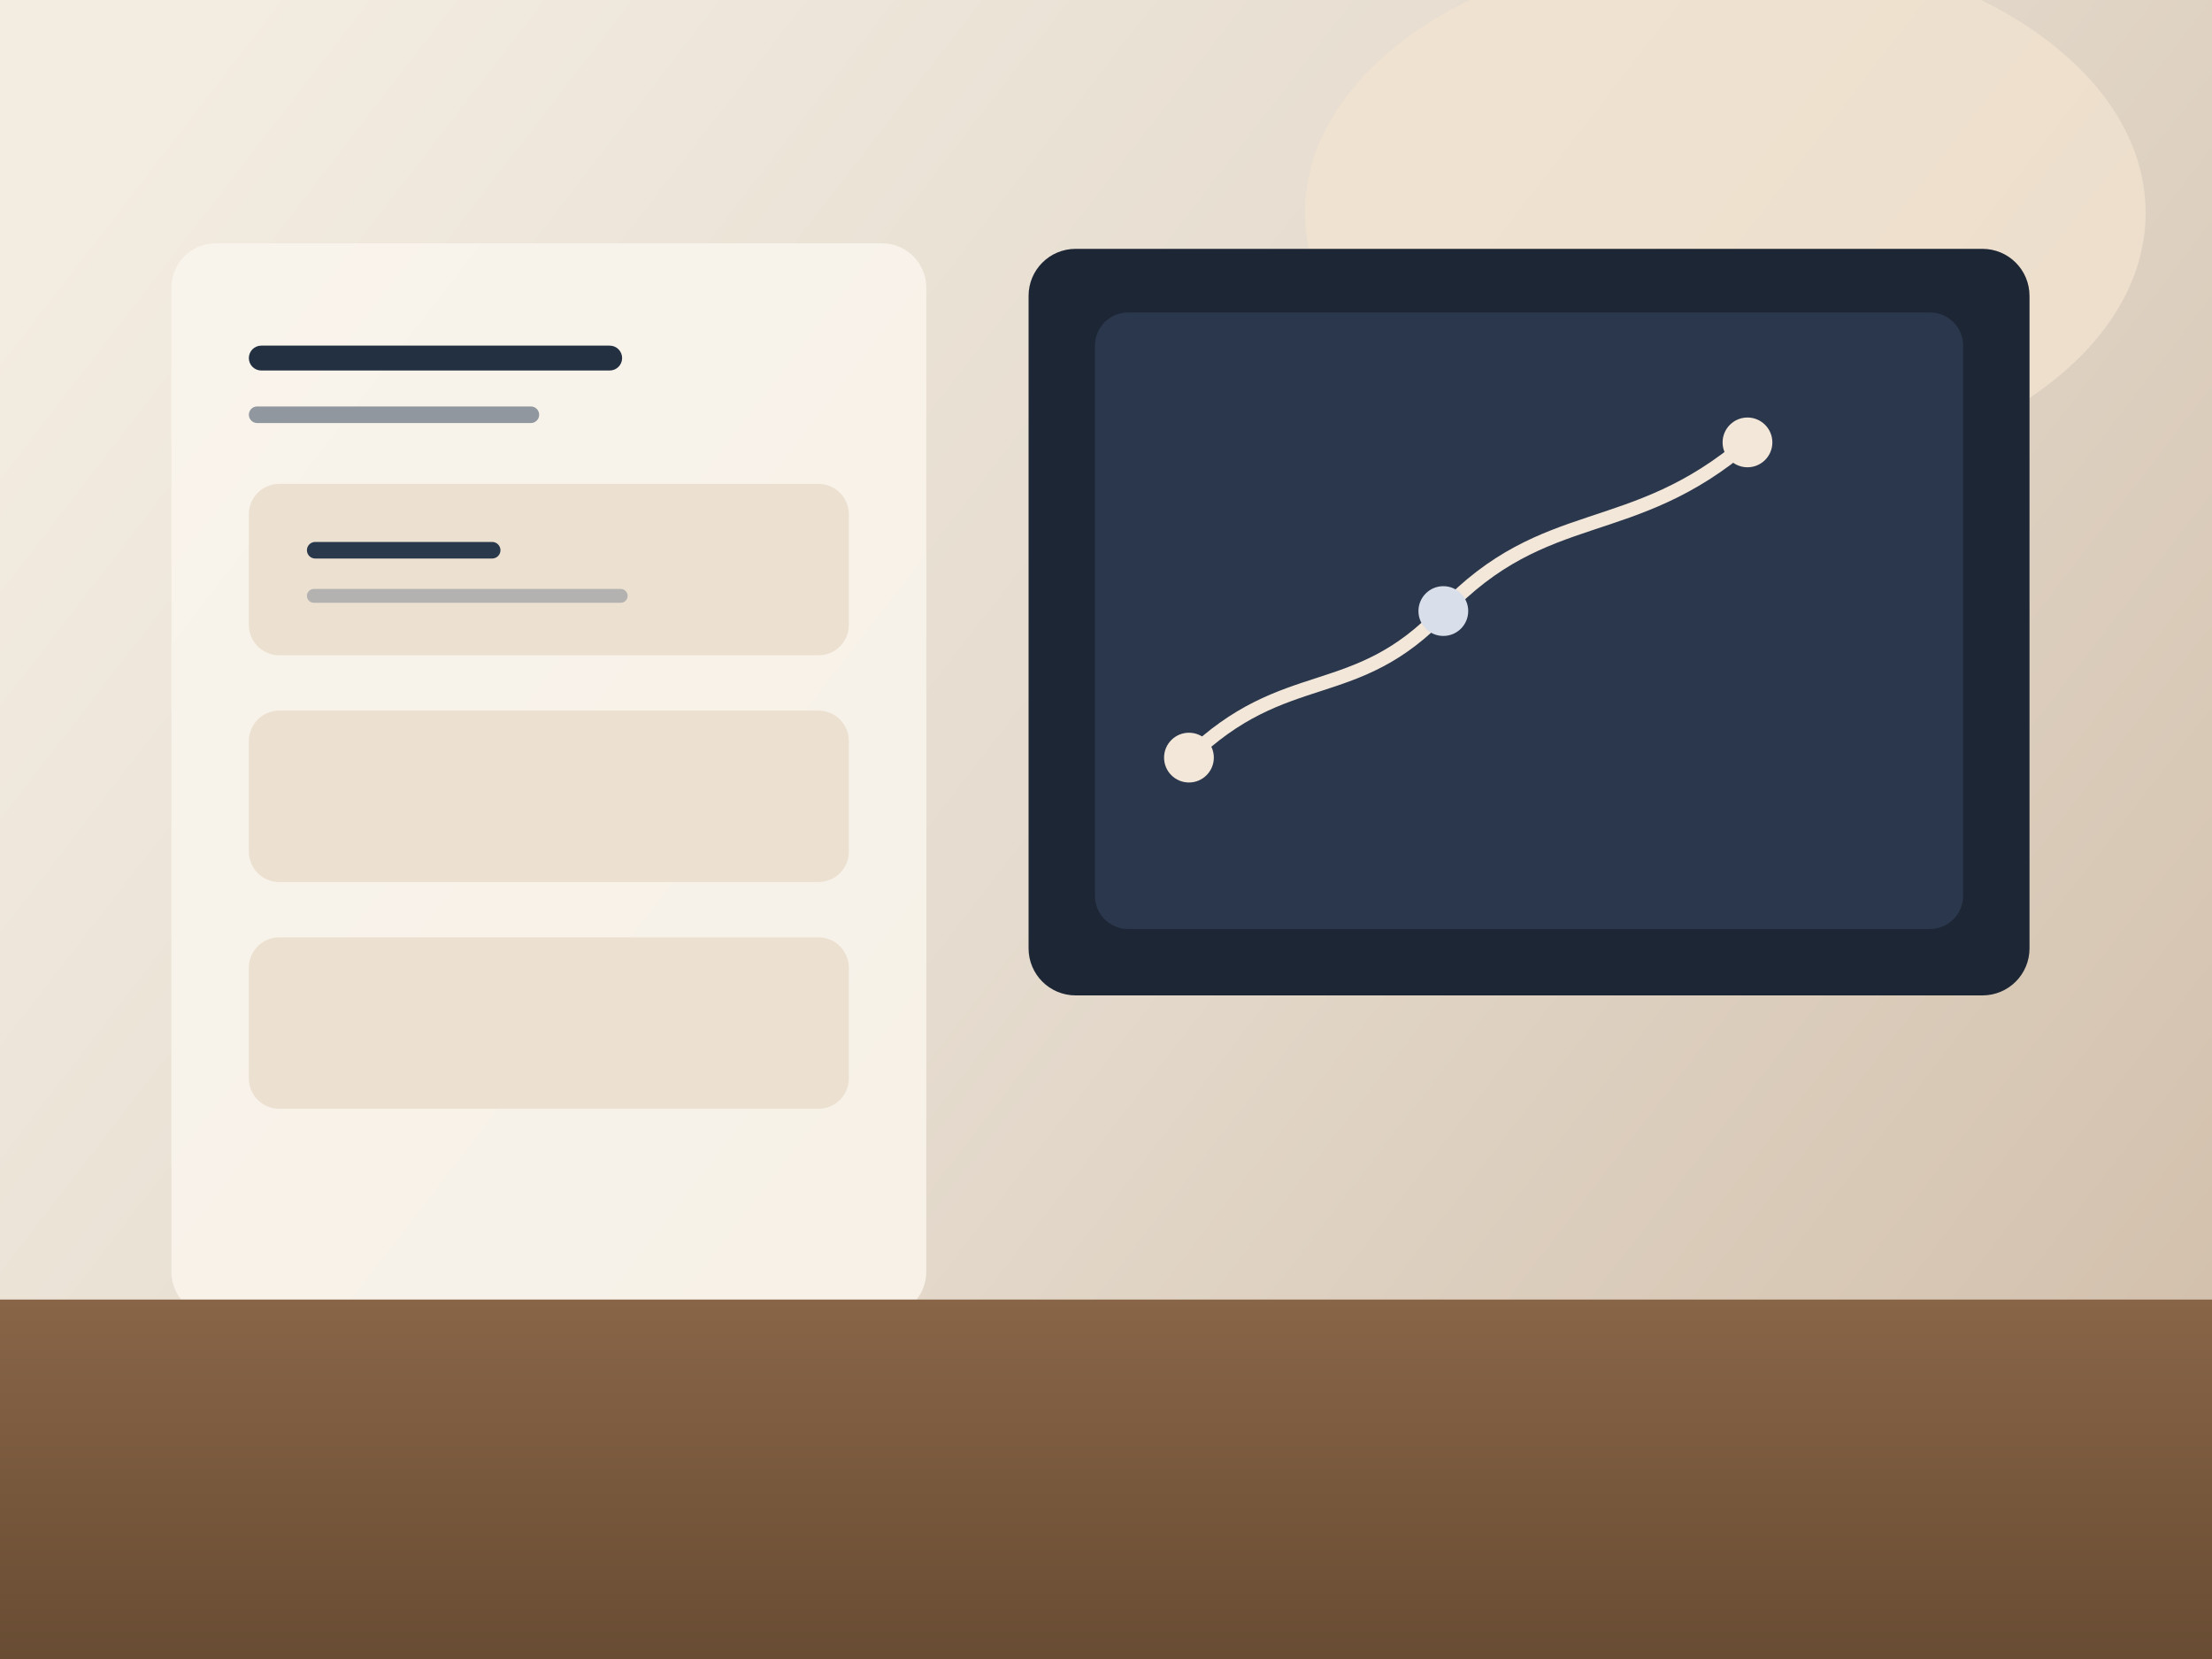
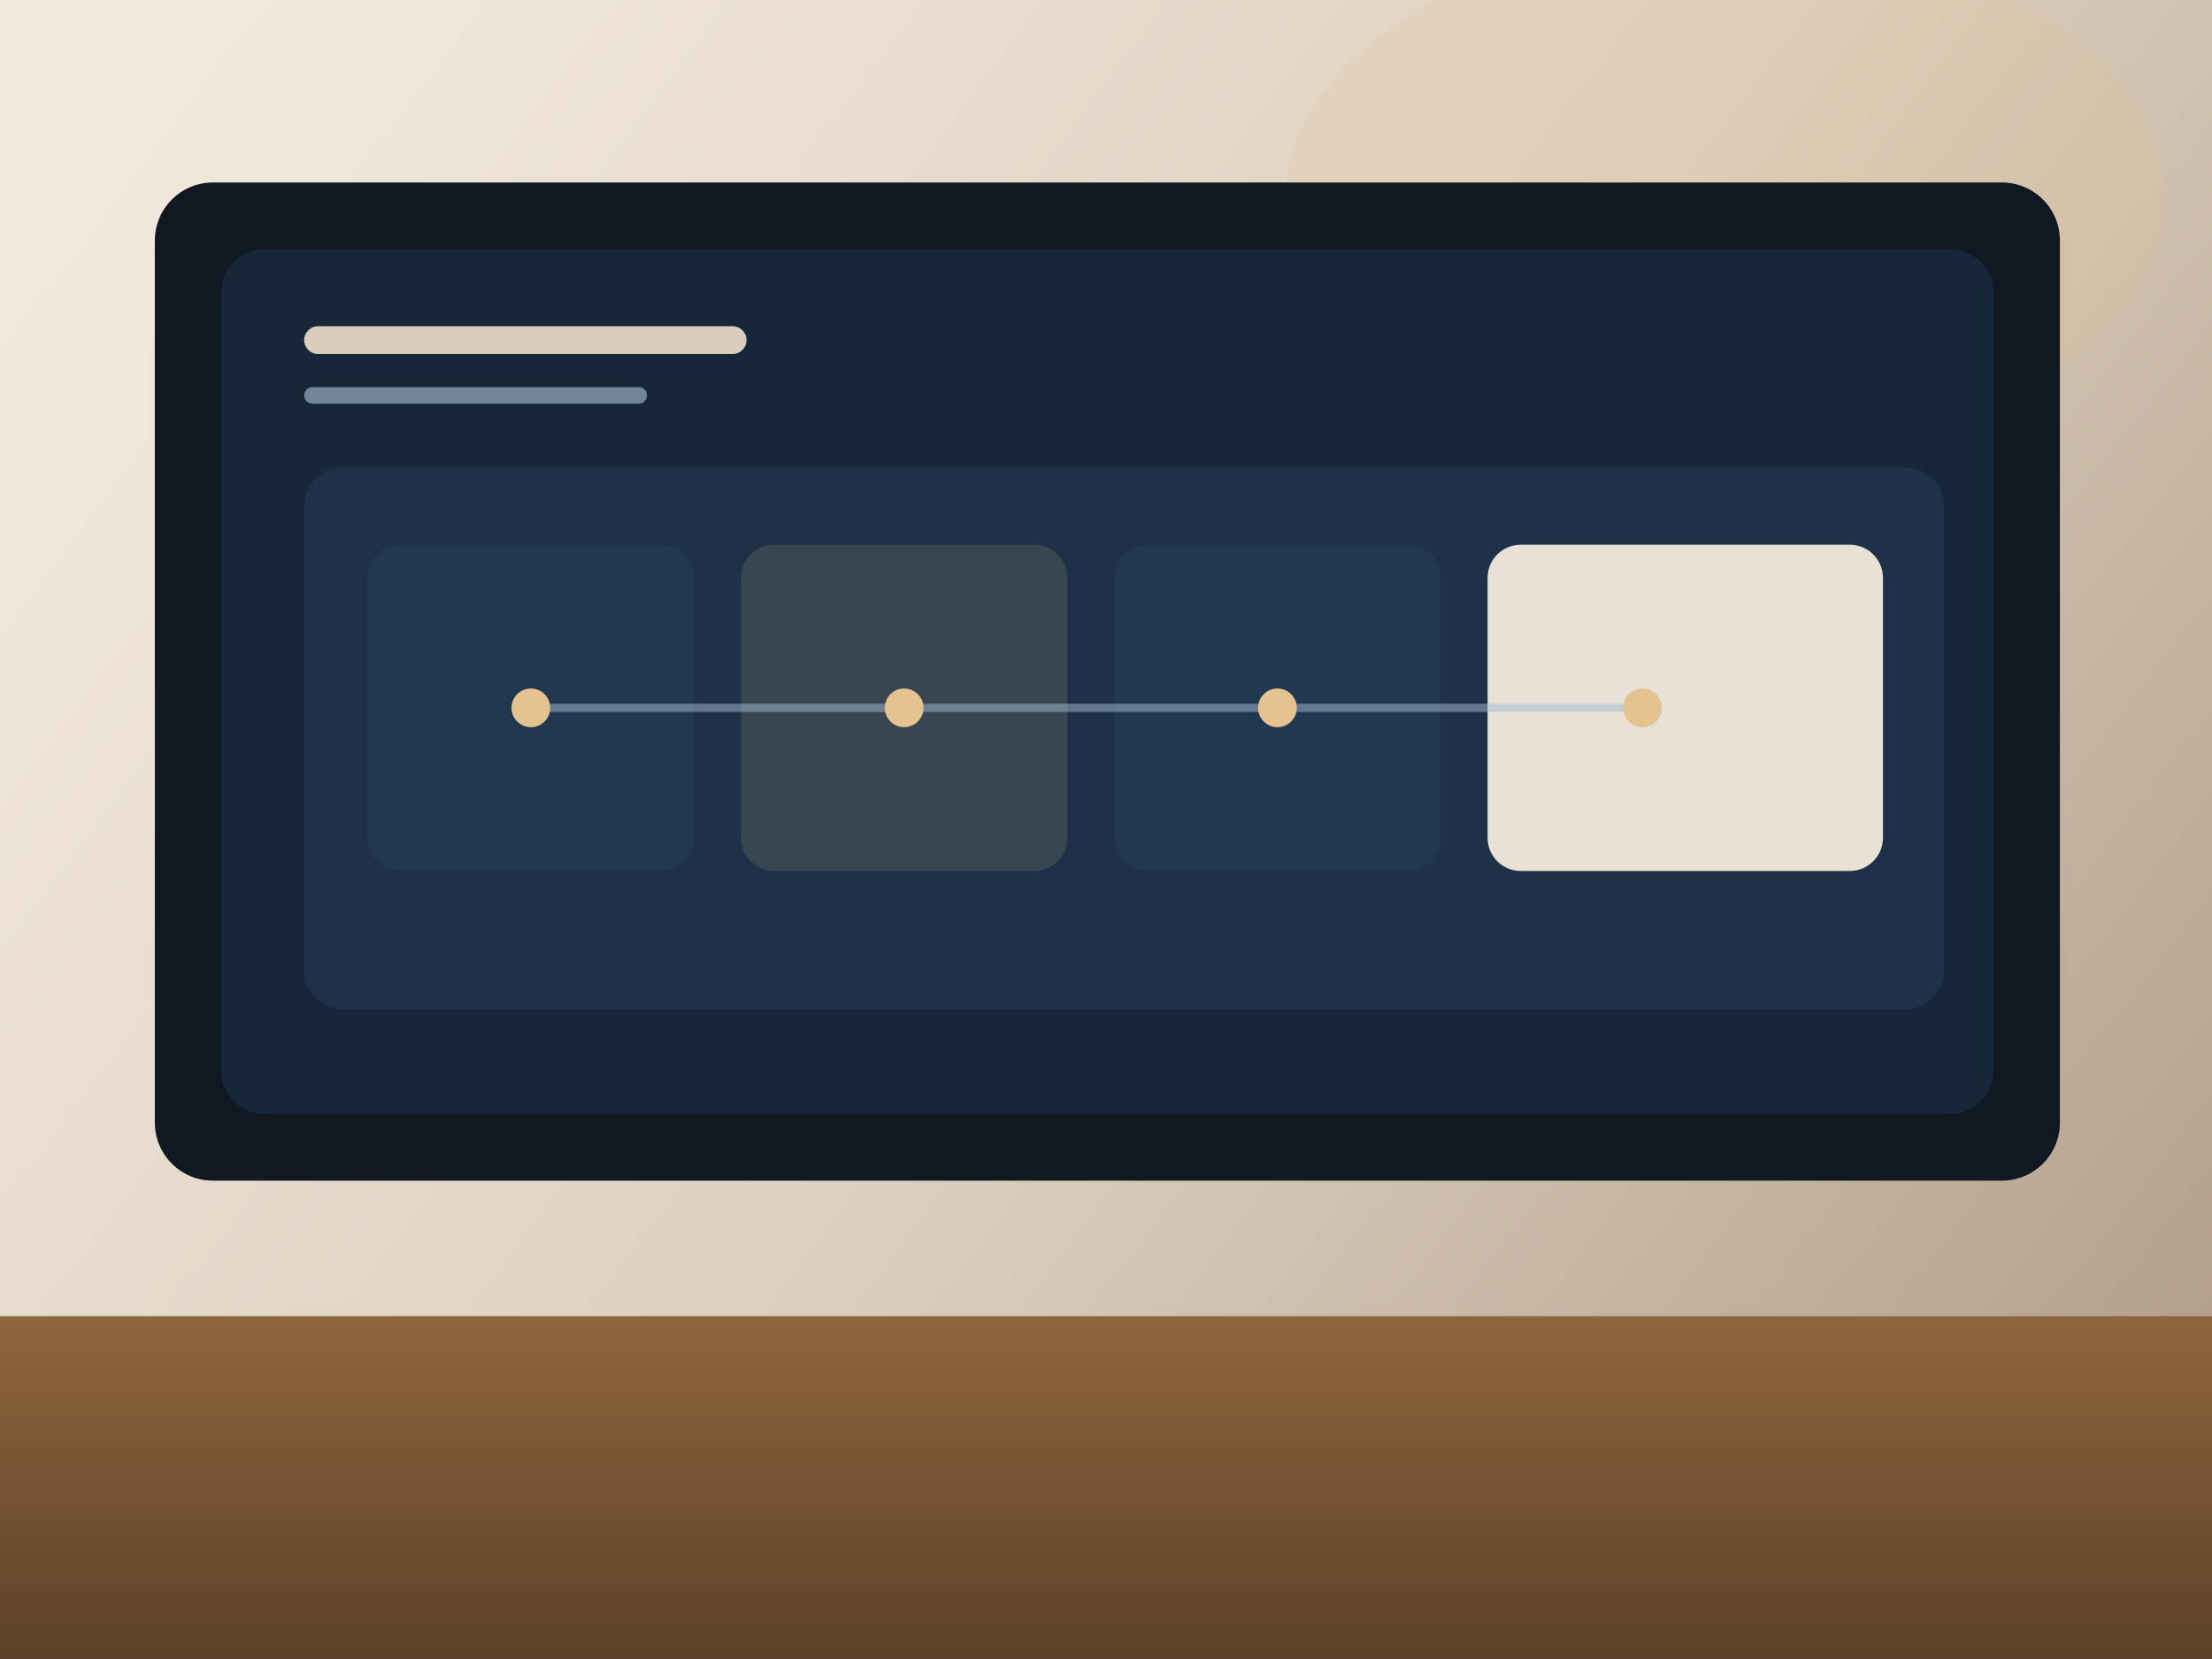
<svg xmlns="http://www.w3.org/2000/svg" width="1600" height="1200" viewBox="0 0 1600 1200" fill="none">
  <rect width="1600" height="1200" fill="url(#bg)" />
-   <ellipse cx="1248" cy="154" rx="304" ry="194" fill="#F2E3D0" fill-opacity="0.76" />
-   <rect x="124" y="176" width="546" height="776" rx="32" fill="#FBF6EE" fill-opacity="0.84" />
-   <rect x="180" y="250" width="270" height="18" rx="9" fill="#223041" />
-   <rect x="180" y="294" width="210" height="12" rx="6" fill="#5B6878" fill-opacity="0.66" />
-   <rect x="180" y="350" width="434" height="124" rx="22" fill="#ECE0D0" />
-   <rect x="222" y="392" width="140" height="12" rx="6" fill="#2A384C" />
-   <rect x="222" y="426" width="232" height="10" rx="5" fill="#687487" fill-opacity="0.42" />
-   <rect x="180" y="514" width="434" height="124" rx="22" fill="#ECE0D0" />
-   <rect x="180" y="678" width="434" height="124" rx="22" fill="#ECE0D0" />
-   <rect x="744" y="180" width="724" height="540" rx="34" fill="#1D2634" />
-   <rect x="792" y="226" width="628" height="446" rx="24" fill="#2A374C" />
-   <path d="M860 548C930 480 980 510 1044 442C1118 364 1180 392 1264 320" stroke="#F3E7D9" stroke-width="10" stroke-linecap="round" />
-   <circle cx="860" cy="548" r="18" fill="#F3E7D9" />
-   <circle cx="1044" cy="442" r="18" fill="#D8DEEA" />
-   <circle cx="1264" cy="320" r="18" fill="#F3E7D9" />
-   <rect x="0" y="940" width="1600" height="260" fill="url(#desk)" />
+   <ellipse cx="1248" cy="142" rx="318" ry="188" fill="#E4C391" fill-opacity="0.18" />
+   <rect x="112" y="132" width="1378" height="722" rx="42" fill="#101822" />
+   <rect x="160" y="180" width="1282" height="626" rx="32" fill="#172638" />
+   <rect x="220" y="236" width="320" height="20" rx="10" fill="#F0DFCA" fill-opacity="0.9" />
+   <rect x="220" y="280" width="248" height="12" rx="6" fill="#9EB2CA" fill-opacity="0.68" />
+   <rect x="220" y="338" width="1186" height="392" rx="28" fill="#1E3148" />
+   <rect x="266" y="394" width="236" height="236" rx="24" fill="#223850" />
+   <rect x="536" y="394" width="236" height="236" rx="24" fill="#E4C391" fill-opacity="0.14" />
+   <rect x="806" y="394" width="236" height="236" rx="24" fill="#223850" />
+   <rect x="1076" y="394" width="286" height="236" rx="24" fill="#F3ECDF" fill-opacity="0.94" />
+   <path d="M384 512H654" stroke="#A7BCD4" stroke-opacity="0.5" stroke-width="6" stroke-linecap="round" />
+   <path d="M654 512H924" stroke="#A7BCD4" stroke-opacity="0.5" stroke-width="6" stroke-linecap="round" />
+   <path d="M924 512H1188" stroke="#A7BCD4" stroke-opacity="0.5" stroke-width="6" stroke-linecap="round" />
+   <circle cx="384" cy="512" r="14" fill="#E4C391" />
+   <circle cx="654" cy="512" r="14" fill="#E4C391" />
+   <circle cx="924" cy="512" r="14" fill="#E4C391" />
+   <circle cx="1188" cy="512" r="14" fill="#E4C391" />
+   <rect x="0" y="952" width="1600" height="248" fill="url(#desk)" />
  <defs>
-     <linearGradient id="bg" x1="114" y1="76" x2="1462" y2="1116" gradientUnits="userSpaceOnUse">
-       <stop stop-color="#F3ECE1" />
-       <stop offset="0.5" stop-color="#E5DBCE" />
-       <stop offset="1" stop-color="#D3C1AD" />
+     <linearGradient id="bg" x1="112" y1="70" x2="1490" y2="1128" gradientUnits="userSpaceOnUse">
+       <stop stop-color="#F2E9DD" />
+       <stop offset="0.52" stop-color="#DDCFBF" />
+       <stop offset="1" stop-color="#B39F8B" />
    </linearGradient>
-     <linearGradient id="desk" x1="800" y1="940" x2="800" y2="1200" gradientUnits="userSpaceOnUse">
-       <stop stop-color="#896547" />
-       <stop offset="1" stop-color="#684C33" />
+     <linearGradient id="desk" x1="800" y1="952" x2="800" y2="1200" gradientUnits="userSpaceOnUse">
+       <stop stop-color="#8E663D" />
+       <stop offset="1" stop-color="#5E4128" />
    </linearGradient>
  </defs>
</svg>
